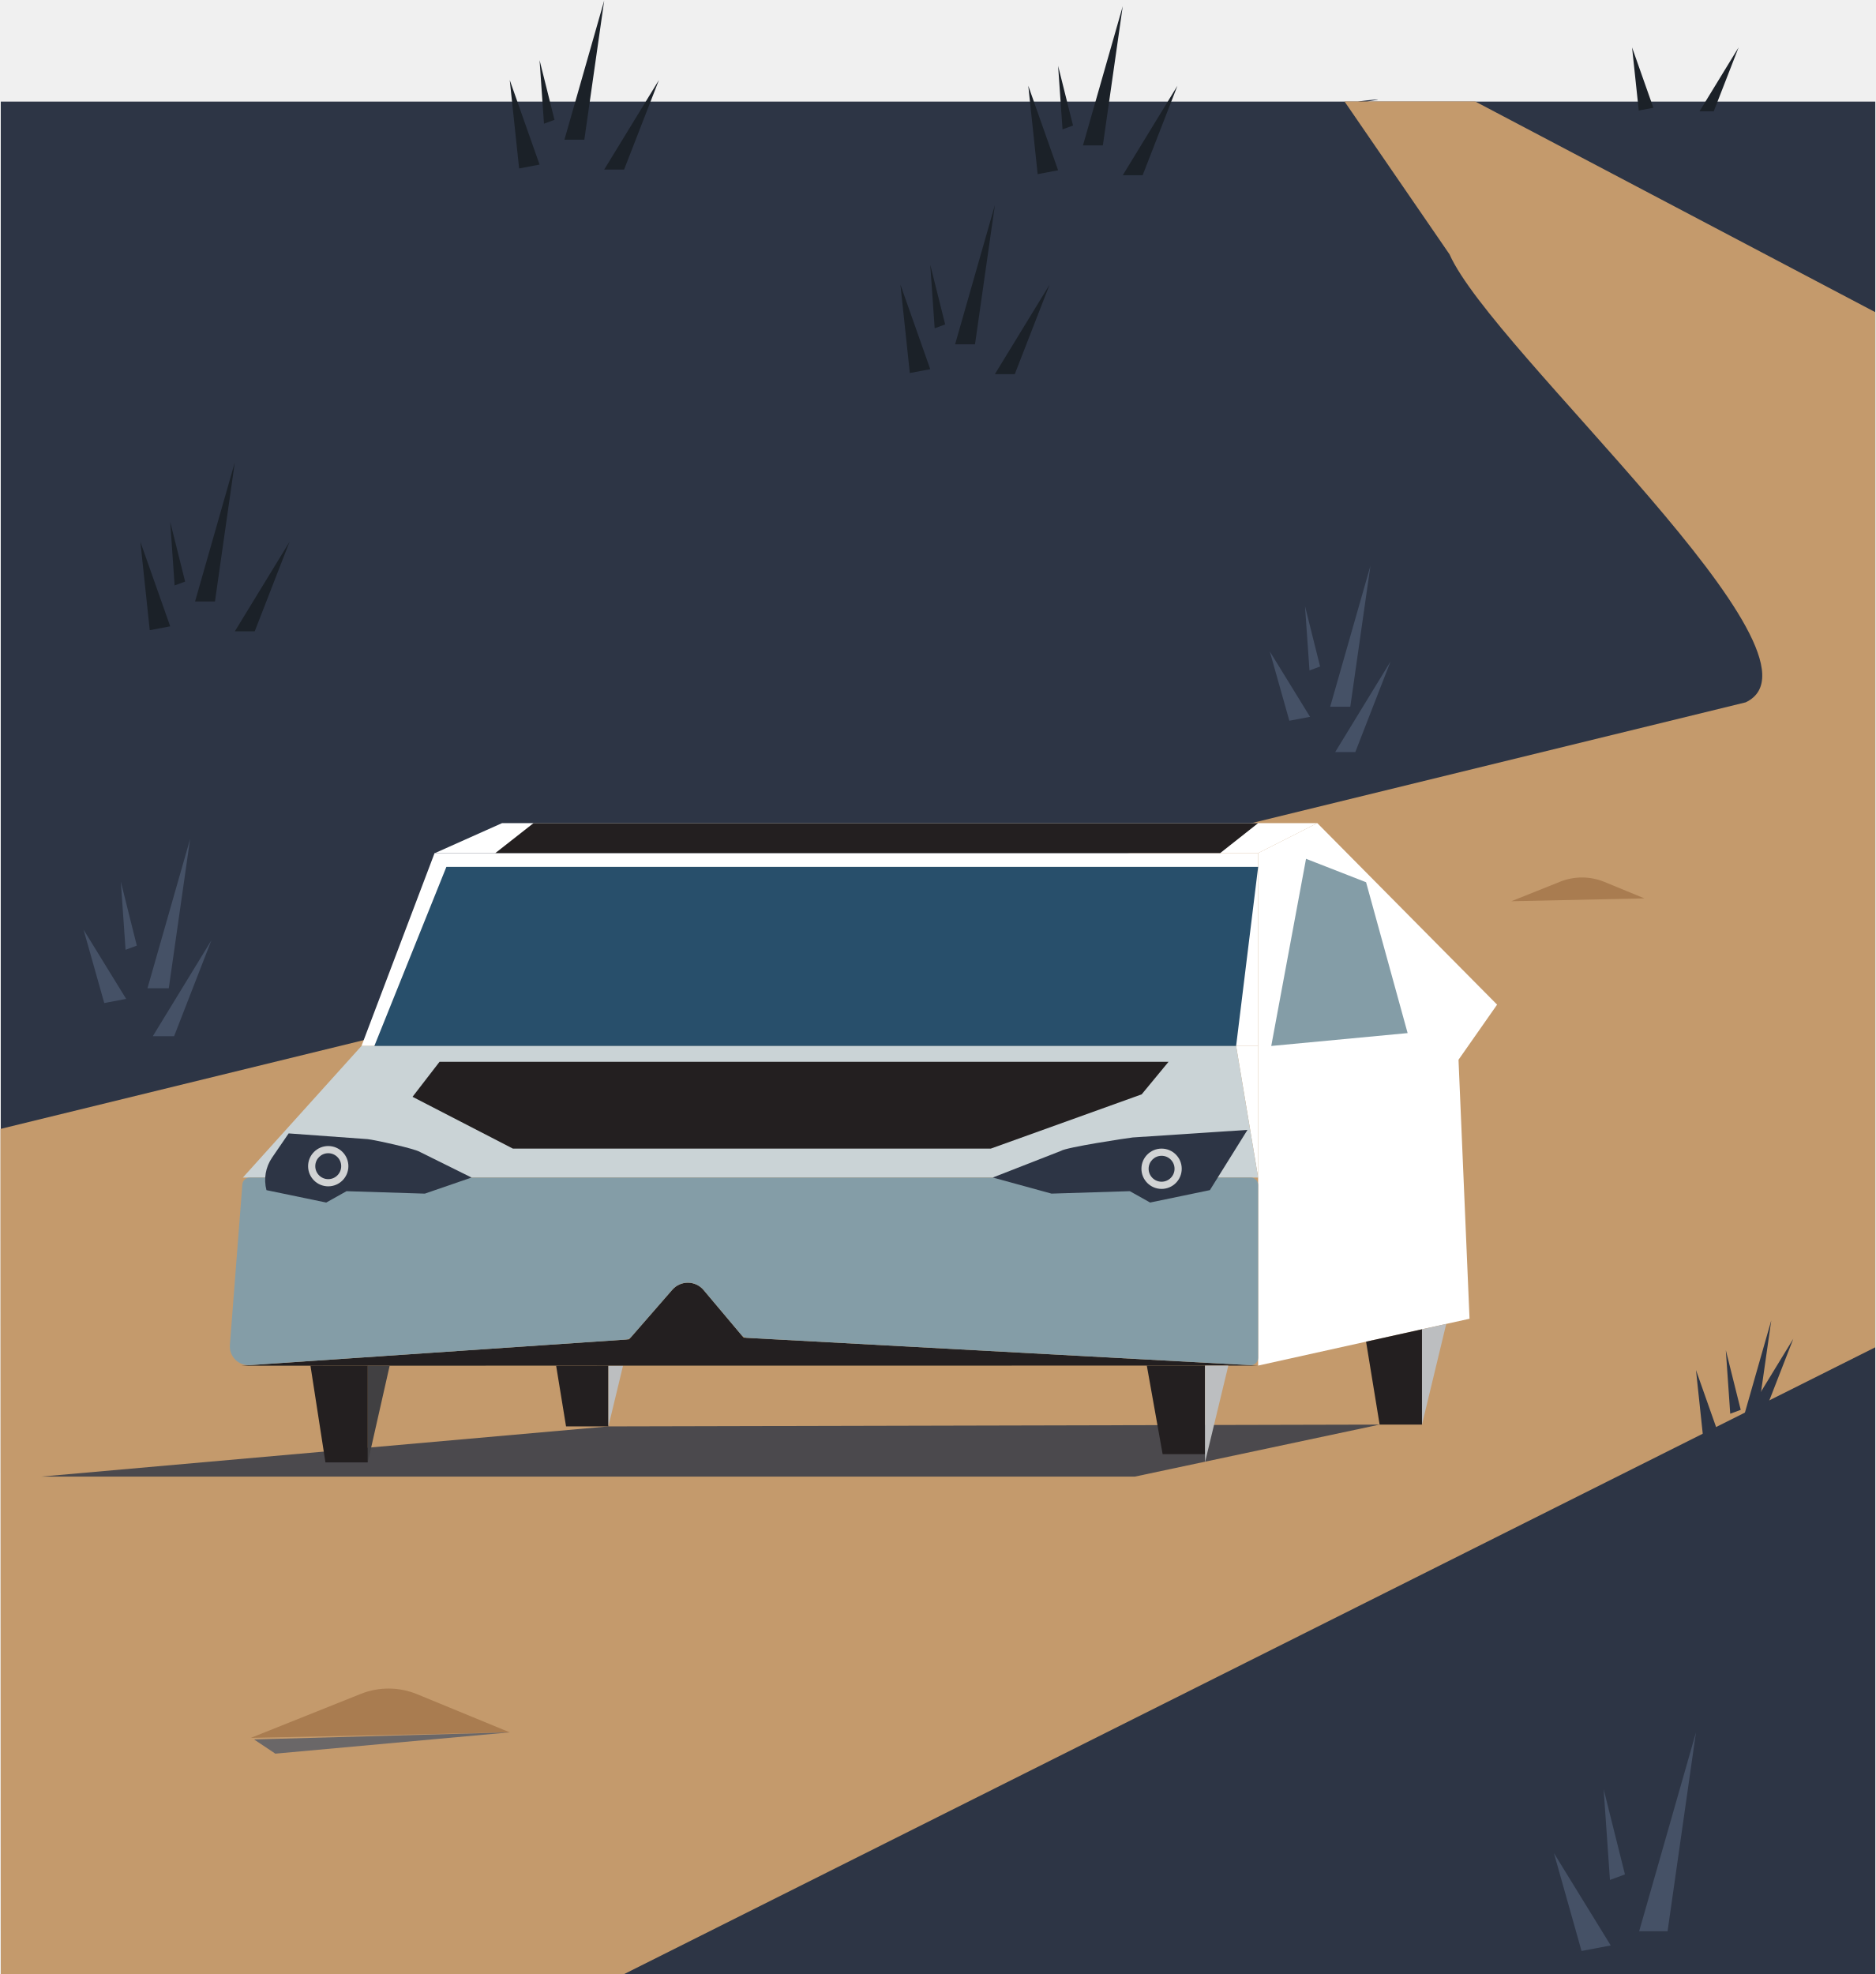
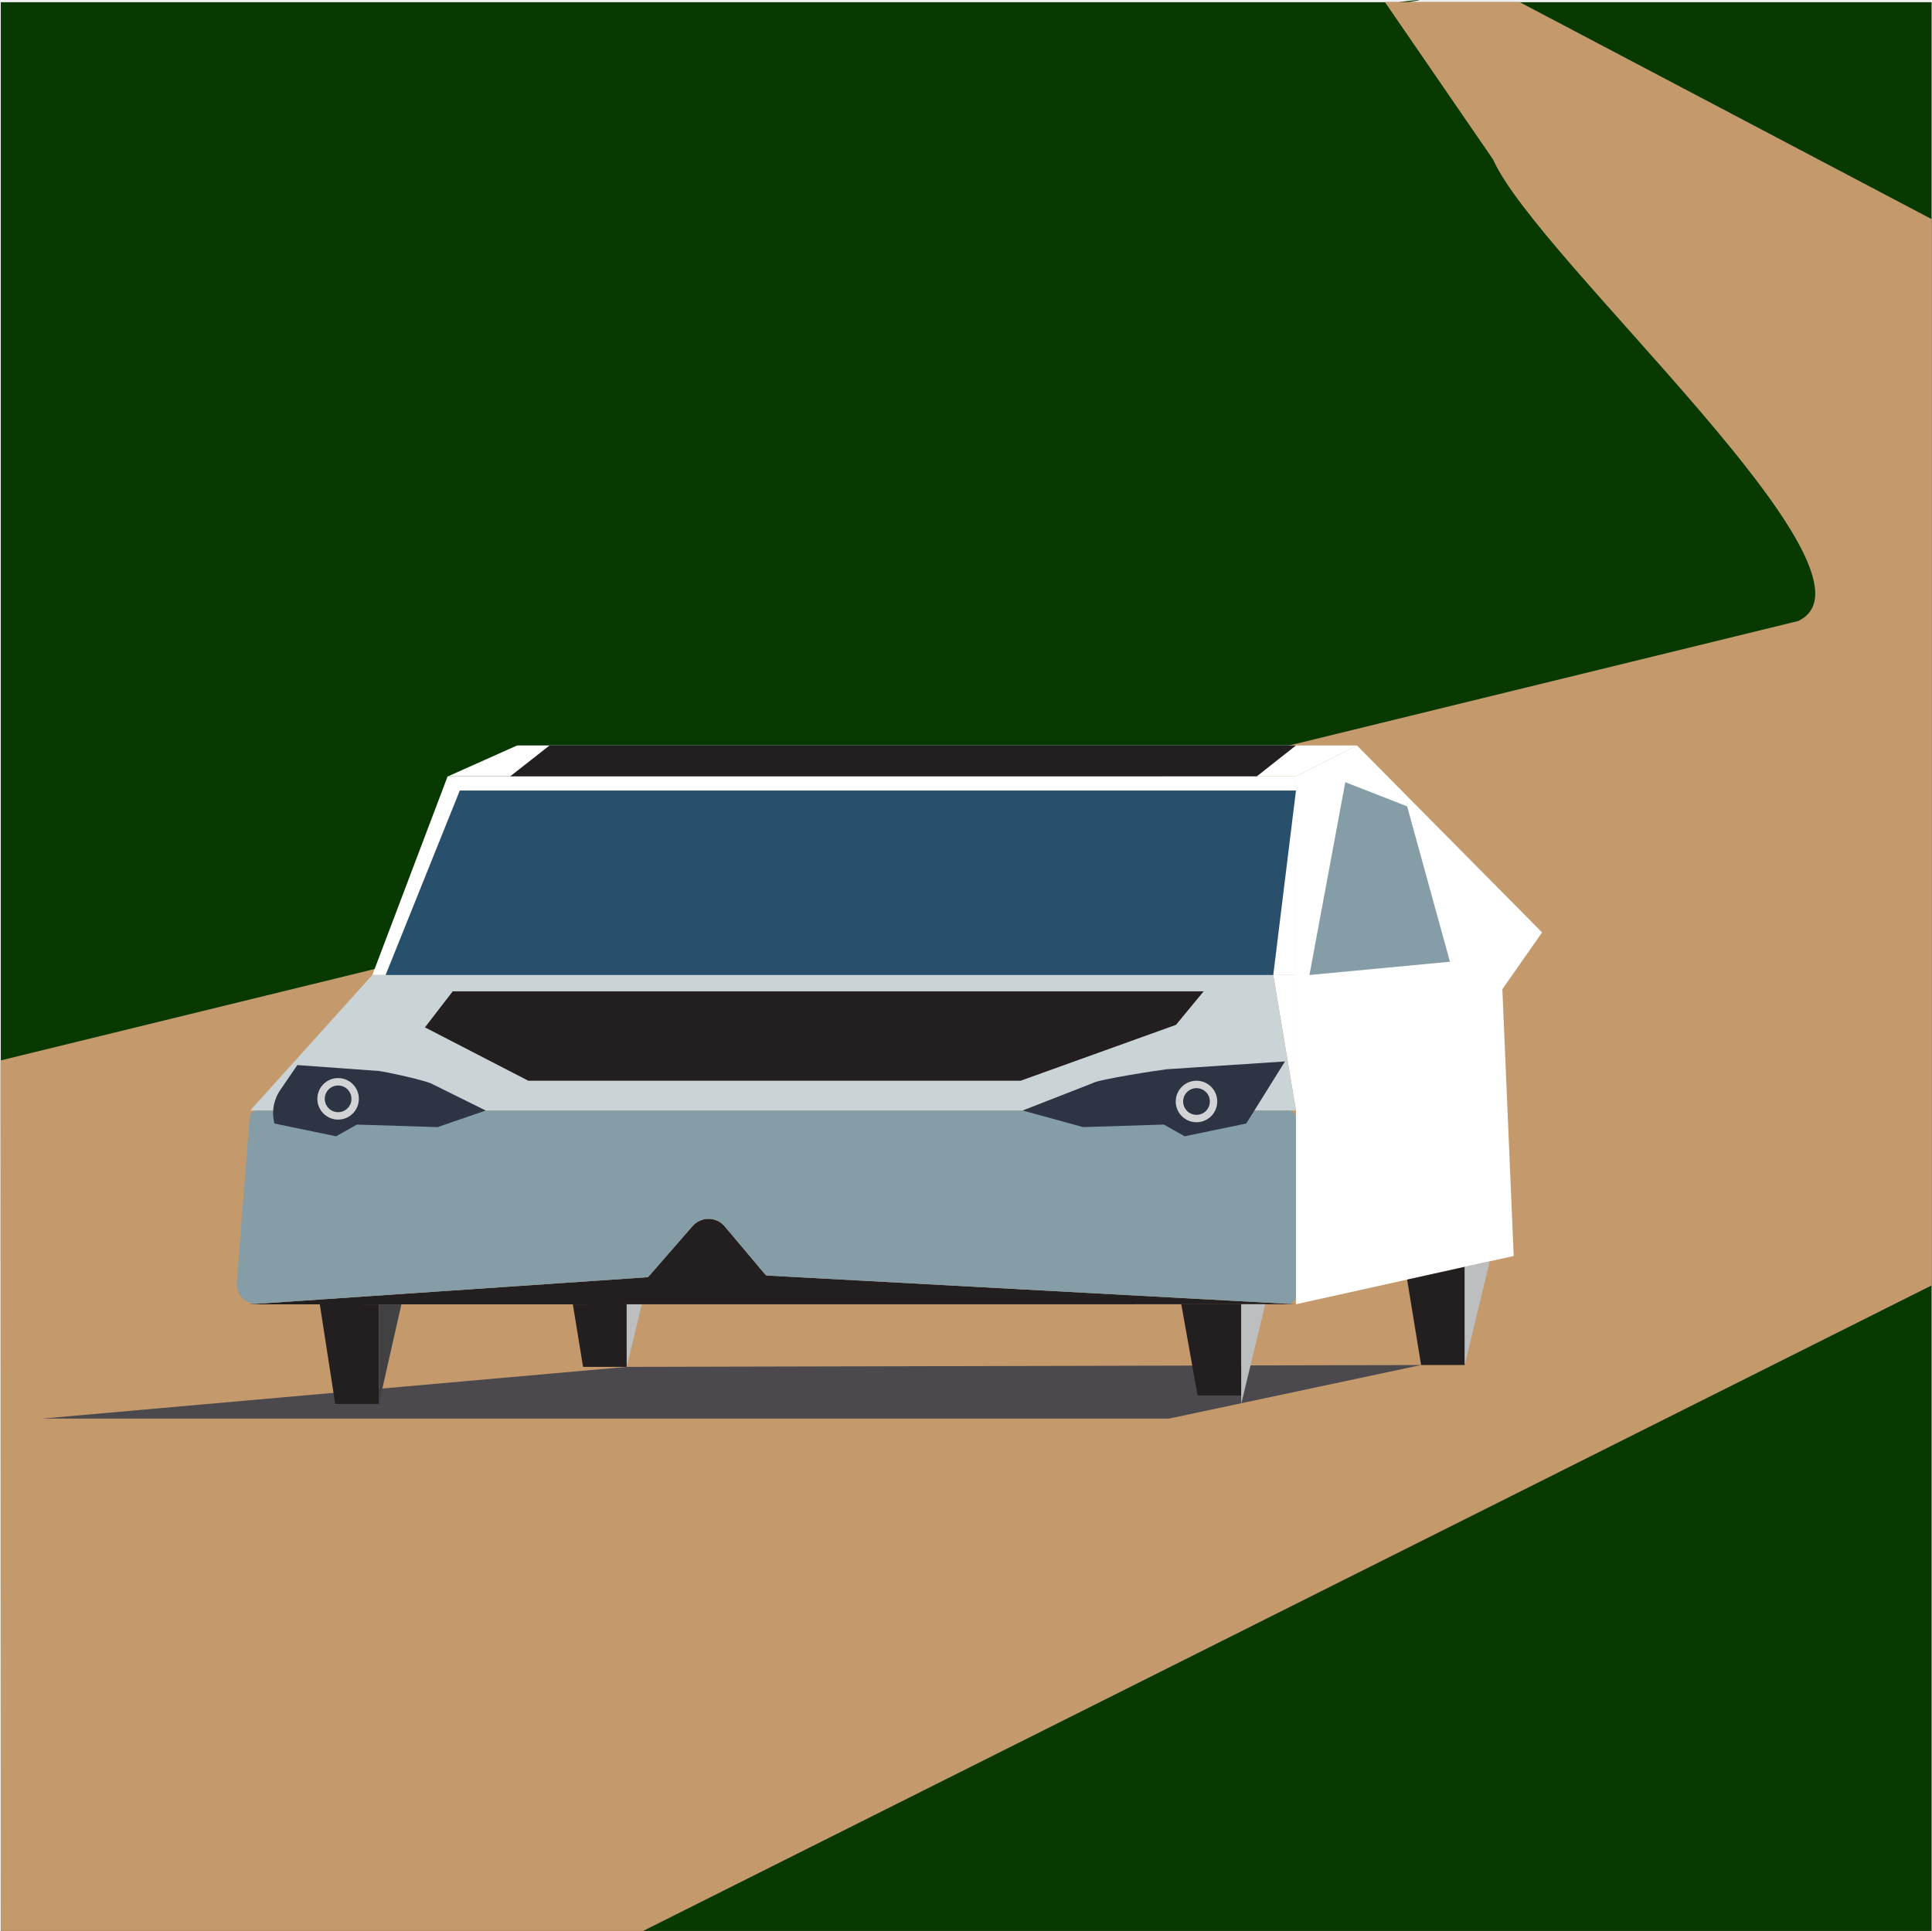
- <svg xmlns="http://www.w3.org/2000/svg" width="2376" height="2501" viewBox="0 0 2376 2501" fill="none">
-   <path d="M2376 2501H1V128.702L1732 128.701C1682.02 132.358 1780.67 121.094 1732 128.701L2376 128.702V2501Z" fill="#2D3545" />
-   <path d="M1 2501L0.53 1430.33L2211.86 889.831C2333.17 832.051 1891.04 445.101 1836.6 322.251L1703.5 128.5H1869L2376 395.501V1707L791 2501H1Z" fill="#C49A6C" />
-   <path d="M2076.86 2446.83H2112.86L2148.86 2194.83L2076.86 2446.83Z" fill="#455166" />
-   <path d="M2003.86 2471.83L2040.86 2464.83L1968.86 2347.83L2003.86 2471.83Z" fill="#455166" />
-   <path d="M2039.86 2381.83L2058.86 2374.83L2031.86 2266.83L2039.86 2381.83Z" fill="#455166" />
-   <path d="M715.15 177.03H740.36L765.55 0.63L715.15 177.03Z" fill="#1B2128" />
-   <path d="M765.55 214.83H790.75L834.86 101.43L765.55 214.83Z" fill="#1B2128" />
-   <path d="M657.75 213.43L683.65 208.53L645.86 101.43L657.75 213.43Z" fill="#1B2128" />
-   <path d="M689.25 156.73L702.55 151.83L683.65 76.23L689.25 156.73Z" fill="#1B2128" />
-   <path d="M317.84 2201.83L645.84 2194.83L528.44 2146.49C505.61 2137.09 480.016 2136.96 457.09 2146.12L317.84 2201.83Z" fill="#A97C50" />
-   <path d="M1914.86 1141.83L2083.55 1138.23L2032.91 1117.38C2014.92 1109.97 1994.76 1109.87 1976.7 1117.09L1914.86 1141.83Z" fill="#A97C50" />
-   <path opacity="0.7" d="M348.86 2221.83L321.86 2203.83L645.86 2194.83" fill="#455166" />
-   <path opacity="0.8" d="M1437.86 1870.83H51.85L770.87 1807.21L1748.03 1804.93L1437.86 1870.83Z" fill="#2D3545" />
-   <path d="M770.87 1807.21H717.2L704.64 1730.33L770.87 1730.24V1807.21Z" fill="#231F20" />
-   <path d="M770.87 1730.24V1807.21L789.42 1730.24H770.87Z" fill="#BCBEC0" />
-   <path d="M305.74 1730.29L1594.11 1730.16L942.25 1694.78L891.49 1634.46C889.063 1631.57 886.041 1629.25 882.63 1627.64C879.219 1626.04 875.501 1625.19 871.731 1625.15C867.96 1625.12 864.228 1625.9 860.789 1627.45C857.351 1629 854.287 1631.27 851.81 1634.11L797.09 1696.88L305.74 1730.29Z" fill="#231F20" />
-   <path d="M1594.11 1325.21H458.01L550.62 1080.85H1594.11V1325.21Z" fill="white" />
-   <path d="M1594.11 1325.21V1491.9L1566.2 1325.21H1594.11Z" fill="white" />
-   <path d="M1594.11 1491.9H307.74L458.01 1325.21H1566.2L1594.11 1491.9Z" fill="#CAD3D6" />
-   <path d="M1594.11 1080.85H551.11L636.13 1042.87H1669.07L1594.11 1080.85Z" fill="white" />
-   <path d="M1669.07 1042.87L1896.86 1272.85L1847.98 1342.67L1861.95 1670.81L1594.11 1730.16V1080.85L1669.07 1042.87Z" fill="white" />
-   <path d="M1566.2 1325.21H474.31L565.59 1098.3H1594.11L1566.2 1325.21Z" fill="#284F6B" />
-   <path d="M466.02 1852.83H412.35L393.36 1730.24L466.02 1730.33V1852.83Z" fill="#231F20" />
-   <path d="M466.02 1730.33V1852.83L493.71 1730.33H466.02Z" fill="#414042" />
-   <path d="M556.89 1345.29H1480.56L1446.53 1386.51L1255.4 1455.25H649.84L522.7 1389.62L556.89 1345.29Z" fill="#231F20" />
-   <path d="M1526.77 1842.35H1473.09L1453.05 1730.16H1526.77V1842.35Z" fill="#231F20" />
-   <path d="M1526.77 1730.16V1852.83L1556.32 1730.16H1526.77Z" fill="#BCBEC0" />
-   <path d="M1584.23 1729.62L946.3 1695C945.02 1694.93 943.768 1694.6 942.62 1694.03C941.473 1693.45 940.456 1692.65 939.63 1691.67L891.44 1634.39C889.019 1631.51 886.004 1629.2 882.603 1627.6C879.202 1625.99 875.495 1625.15 871.736 1625.12C867.977 1625.08 864.255 1625.86 860.826 1627.4C857.397 1628.94 854.342 1631.21 851.87 1634.04L799.65 1694C798.84 1694.93 797.854 1695.69 796.749 1696.24C795.644 1696.79 794.441 1697.12 793.21 1697.2L316.57 1729.61C313.167 1729.84 309.754 1729.33 306.563 1728.13C303.373 1726.92 300.479 1725.04 298.079 1722.62C295.679 1720.2 293.828 1717.28 292.654 1714.08C291.479 1710.88 291.007 1707.46 291.27 1704.06L307.07 1500.6C307.254 1498.25 308.319 1496.05 310.052 1494.44C311.785 1492.84 314.059 1491.95 316.42 1491.95H1584.73C1587.22 1491.95 1589.6 1492.94 1591.36 1494.7C1593.12 1496.46 1594.11 1498.84 1594.11 1501.33V1720.33C1594.1 1721.6 1593.84 1722.85 1593.33 1724.01C1592.82 1725.17 1592.08 1726.22 1591.16 1727.09C1590.24 1727.96 1589.14 1728.63 1587.95 1729.07C1586.76 1729.5 1585.5 1729.69 1584.23 1729.62Z" fill="#849DA7" />
-   <path d="M1801.7 1804.93H1748.03L1730.86 1699.86L1801.7 1684.16V1804.93Z" fill="#231F20" />
-   <path d="M1801.7 1684.16V1804.93L1832.44 1677.35L1801.7 1684.16Z" fill="#BCBEC0" />
-   <path d="M538.26 1512.3L439.07 1509.19L413.33 1523.59L337.62 1507.88C335.771 1500.9 335.451 1493.6 336.679 1486.48C337.908 1479.37 340.657 1472.6 344.74 1466.64L365.74 1435.99L466 1443.27C473.87 1444.12 526.1 1455.27 532.61 1459.76L597.45 1491.9L538.26 1512.3Z" fill="#2D3545" />
-   <path d="M1580.6 1431.52L1435.29 1441.12C1427.42 1441.97 1350.82 1453.63 1344.29 1458.12L1257.89 1491.88L1332.31 1512.28L1431.5 1509.17L1457.25 1523.57L1532.96 1507.86" fill="#2D3545" />
-   <path d="M1471.76 1506.31C1485.86 1506.31 1497.29 1494.88 1497.29 1480.78C1497.29 1466.68 1485.86 1455.25 1471.76 1455.25C1457.66 1455.25 1446.23 1466.68 1446.23 1480.78C1446.23 1494.88 1457.66 1506.31 1471.76 1506.31Z" fill="#D1D3D4" />
-   <path d="M415.89 1503.05C429.99 1503.05 441.42 1491.62 441.42 1477.52C441.42 1463.42 429.99 1451.99 415.89 1451.99C401.79 1451.99 390.36 1463.42 390.36 1477.52C390.36 1491.62 401.79 1503.05 415.89 1503.05Z" fill="#D1D3D4" />
-   <path d="M1471.76 1497.2C1480.83 1497.2 1488.18 1489.85 1488.18 1480.78C1488.18 1471.71 1480.83 1464.36 1471.76 1464.36C1462.69 1464.36 1455.34 1471.71 1455.34 1480.78C1455.34 1489.85 1462.69 1497.2 1471.76 1497.2Z" fill="#2D3545" />
-   <path d="M415.89 1493.94C424.958 1493.94 432.31 1486.59 432.31 1477.52C432.31 1468.45 424.958 1461.1 415.89 1461.1C406.821 1461.1 399.47 1468.45 399.47 1477.52C399.47 1486.59 406.821 1493.94 415.89 1493.94Z" fill="#2D3545" />
-   <path d="M1546 1080.85H627.58L675.99 1042.87H1594.11L1546 1080.85Z" fill="#231F20" />
-   <path d="M1783.51 1308.9L1610.71 1325.21L1654.79 1088.08L1730.86 1117.77L1783.51 1308.9Z" fill="#849DA7" />
-   <path d="M1210.15 436.23H1235.36L1260.56 259.83L1210.15 436.23Z" fill="#1B2128" />
-   <path d="M1260.56 474.03H1285.76L1329.86 360.63L1260.56 474.03Z" fill="#1B2128" />
-   <path d="M1152.76 472.63L1178.65 467.73L1140.86 360.63L1152.76 472.63Z" fill="#1B2128" />
-   <path d="M1184.26 415.93L1197.56 411.03L1178.65 335.43L1184.26 415.93Z" fill="#1B2128" />
-   <path d="M1372.15 184.23H1397.36L1422.56 7.83L1372.15 184.23Z" fill="#1B2128" />
-   <path d="M1422.56 222.03H1447.76L1491.86 108.63L1422.56 222.03Z" fill="#1B2128" />
-   <path d="M1314.76 220.63L1340.65 215.73L1302.86 108.63L1314.76 220.63Z" fill="#1B2128" />
-   <path d="M1346.26 163.93L1359.56 159.03L1340.65 83.43L1346.26 163.93Z" fill="#1B2128" />
-   <path d="M2153.36 141.03H2171.36L2202.86 60.03L2153.36 141.03Z" fill="#1B2128" />
-   <path d="M2076.36 140.03L2094.86 136.53L2067.86 60.03L2076.36 140.03Z" fill="#1B2128" />
-   <path d="M247.16 762.03H272.36L297.56 585.63L247.16 762.03Z" fill="#1B2128" />
-   <path d="M297.56 799.83H322.75L366.86 686.43L297.56 799.83Z" fill="#1B2128" />
-   <path d="M189.75 798.43L215.66 793.53L177.85 686.43L189.75 798.43Z" fill="#1B2128" />
-   <path d="M221.25 741.73L234.56 736.83L215.66 661.23L221.25 741.73Z" fill="#1B2128" />
-   <path d="M1685.36 895.45H1710.86L1736.36 716.95L1685.36 895.45Z" fill="#455166" />
-   <path d="M1691.73 952.83H1717.23L1761.86 838.08L1691.73 952.83Z" fill="#455166" />
-   <path d="M1633.65 913.16L1659.86 908.2L1608.86 825.33L1633.65 913.16Z" fill="#455166" />
-   <path d="M1659.15 849.41L1672.61 844.45L1653.48 767.95L1659.15 849.41Z" fill="#455166" />
-   <path d="M186.85 1252.08H213.85L240.85 1063.08L186.85 1252.08Z" fill="#455166" />
-   <path d="M193.6 1312.83H220.6L267.86 1191.33L193.6 1312.83Z" fill="#455166" />
-   <path d="M132.1 1270.83L159.85 1265.58L105.86 1177.83L132.1 1270.83Z" fill="#455166" />
-   <path d="M159.1 1203.33L173.35 1198.08L153.1 1117.08L159.1 1203.33Z" fill="#455166" />
-   <path d="M2193.86 1849.23H2219.05L2244.26 1672.83L2193.86 1849.23Z" fill="#2D3545" />
-   <path d="M2202.86 1809.63H2228.05L2272.16 1696.23L2202.86 1809.63Z" fill="#2D3545" />
-   <path d="M2160.76 1847.83L2186.66 1842.93L2148.86 1735.83L2160.76 1847.83Z" fill="#2D3545" />
-   <path d="M2192.26 1791.13L2205.55 1786.23L2186.66 1710.63L2192.26 1791.13Z" fill="#2D3545" />
+ <svg xmlns="http://www.w3.org/2000/svg" width="2376" height="2375" viewBox="0 0 2376 2375" fill="none">
+   <path d="M2375.53 2375H1V2.702L1731.66 2.701C1681.68 6.358 1780.32 -4.906 1731.66 2.701L2375.53 2.702V2375Z" fill="#083900" />
+   <path d="M1 2375L0.53 1304.33L2211.42 763.831C2332.71 706.051 1890.67 319.101 1836.24 196.251L1703.16 2.5H1868.63L2375.53 269.501V1581L790.844 2375H1Z" fill="#C49A6C" />
+   <path opacity="0.8" d="M1437.58 1744.83H51.84L770.718 1681.21L1747.68 1678.93L1437.58 1744.83Z" fill="#2D3545" />
+   <path d="M770.718 1681.21H717.058L704.501 1604.33L770.718 1604.24V1681.21Z" fill="#231F20" />
+   <path d="M770.718 1604.24V1681.21L789.264 1604.24H770.718Z" fill="#BCBEC0" />
+   <path d="M305.68 1604.29L1593.79 1604.16L942.064 1568.78L891.314 1508.46C888.888 1505.57 885.865 1503.25 882.455 1501.64C879.045 1500.04 875.328 1499.19 871.558 1499.15C867.789 1499.12 864.057 1499.9 860.619 1501.45C857.181 1503 854.118 1505.27 851.642 1508.11L796.933 1570.88L305.68 1604.29Z" fill="#231F20" />
+   <path d="M1593.79 1199.21H457.919L550.511 954.85H1593.79V1199.21Z" fill="white" />
+   <path d="M1593.8 1199.21V1365.9L1565.89 1199.21H1593.8Z" fill="white" />
+   <path d="M1593.79 1365.9H307.679L457.919 1199.21H1565.89L1593.79 1365.9Z" fill="#CAD3D6" />
+   <path d="M1593.79 954.85H551.001L636.004 916.87H1668.74L1593.79 954.85Z" fill="white" />
+   <path d="M1668.74 916.87L1896.48 1146.85L1847.61 1216.67L1861.58 1544.81L1593.79 1604.16V954.85L1668.74 916.87Z" fill="white" />
+   <path d="M1565.89 1199.21H474.216L565.478 972.3H1593.79L1565.89 1199.21Z" fill="#284F6B" />
+   <path d="M465.928 1726.83H412.268L393.282 1604.24L465.928 1604.33V1726.83Z" fill="#231F20" />
+   <path d="M465.928 1604.33V1726.83L493.613 1604.33H465.928Z" fill="#414042" />
+   <path d="M556.78 1219.29H1480.27L1446.24 1260.51L1255.15 1329.25H649.712L522.597 1263.62L556.78 1219.29Z" fill="#231F20" />
+   <path d="M1526.47 1716.35H1472.8L1452.76 1604.16H1526.47V1716.35Z" fill="#231F20" />
+   <path d="M1526.47 1604.16V1726.83L1556.01 1604.16H1526.47Z" fill="#BCBEC0" />
+   <path d="M1583.92 1603.62L946.113 1569C944.833 1568.93 943.581 1568.6 942.434 1568.03C941.287 1567.45 940.27 1566.65 939.444 1565.67L891.264 1508.39C888.843 1505.51 885.829 1503.2 882.428 1501.6C879.028 1499.99 875.321 1499.15 871.563 1499.12C867.805 1499.08 864.084 1499.86 860.656 1501.4C857.227 1502.94 854.173 1505.21 851.701 1508.04L799.492 1568C798.682 1568.93 797.696 1569.69 796.591 1570.24C795.486 1570.79 794.284 1571.12 793.053 1571.2L316.507 1603.61C313.105 1603.84 309.693 1603.33 306.503 1602.13C303.313 1600.92 300.42 1599.04 298.02 1596.62C295.62 1594.2 293.77 1591.28 292.596 1588.08C291.421 1584.88 290.949 1581.46 291.212 1578.06L307.009 1374.6C307.193 1372.25 308.258 1370.05 309.99 1368.44C311.723 1366.84 313.997 1365.95 316.357 1365.95H1584.42C1586.9 1365.95 1589.29 1366.94 1591.05 1368.7C1592.81 1370.46 1593.79 1372.84 1593.79 1375.33V1594.33C1593.79 1595.6 1593.52 1596.85 1593.01 1598.01C1592.51 1599.17 1591.77 1600.22 1590.84 1601.09C1589.92 1601.96 1588.83 1602.63 1587.64 1603.07C1586.45 1603.5 1585.18 1603.69 1583.92 1603.62Z" fill="#849DA7" />
+   <path d="M1801.34 1678.93H1747.68L1730.52 1573.86L1801.34 1558.16V1678.93Z" fill="#231F20" />
+   <path d="M1801.34 1558.16V1678.93L1832.08 1551.35L1801.34 1558.16Z" fill="#BCBEC0" />
+   <path d="M538.153 1386.3L438.983 1383.19L413.248 1397.59L337.553 1381.88C335.705 1374.9 335.384 1367.6 336.613 1360.48C337.841 1353.37 340.59 1346.6 344.672 1340.64L365.668 1309.99L465.908 1317.27C473.776 1318.12 525.996 1329.27 532.505 1333.76L597.332 1365.9L538.153 1386.3Z" fill="#2D3545" />
+   <path d="M1580.29 1305.52L1435.01 1315.12C1427.14 1315.97 1350.55 1327.63 1344.02 1332.12L1257.64 1365.88L1332.05 1386.28L1431.22 1383.17L1456.96 1397.57L1532.66 1381.86" fill="#2D3545" />
+   <path d="M1471.47 1380.31C1485.57 1380.31 1496.99 1368.88 1496.99 1354.78C1496.99 1340.68 1485.57 1329.25 1471.47 1329.25C1457.37 1329.25 1445.94 1340.68 1445.94 1354.78C1445.94 1368.88 1457.37 1380.31 1471.47 1380.31Z" fill="#D1D3D4" />
+   <path d="M415.808 1377.05C429.905 1377.05 441.333 1365.62 441.333 1351.52C441.333 1337.42 429.905 1325.99 415.808 1325.99C401.711 1325.99 390.283 1337.42 390.283 1351.52C390.283 1365.62 401.711 1377.05 415.808 1377.05Z" fill="#D1D3D4" />
+   <path d="M1471.47 1371.2C1480.54 1371.2 1487.89 1363.85 1487.89 1354.78C1487.89 1345.71 1480.54 1338.36 1471.47 1338.36C1462.4 1338.36 1455.05 1345.71 1455.05 1354.78C1455.05 1363.85 1462.4 1371.2 1471.47 1371.2Z" fill="#2D3545" />
+   <path d="M415.808 1367.94C424.875 1367.94 432.225 1360.59 432.225 1351.52C432.225 1342.45 424.875 1335.1 415.808 1335.1C406.741 1335.1 399.391 1342.45 399.391 1351.52C399.391 1360.59 406.741 1367.94 415.808 1367.94Z" fill="#2D3545" />
+   <path d="M1545.69 954.85H627.456L675.856 916.87H1593.79L1545.69 954.85Z" fill="#231F20" />
+   <path d="M1783.16 1182.9L1610.39 1199.21L1654.46 962.08L1730.52 991.77L1783.16 1182.9Z" fill="#849DA7" />
</svg>
